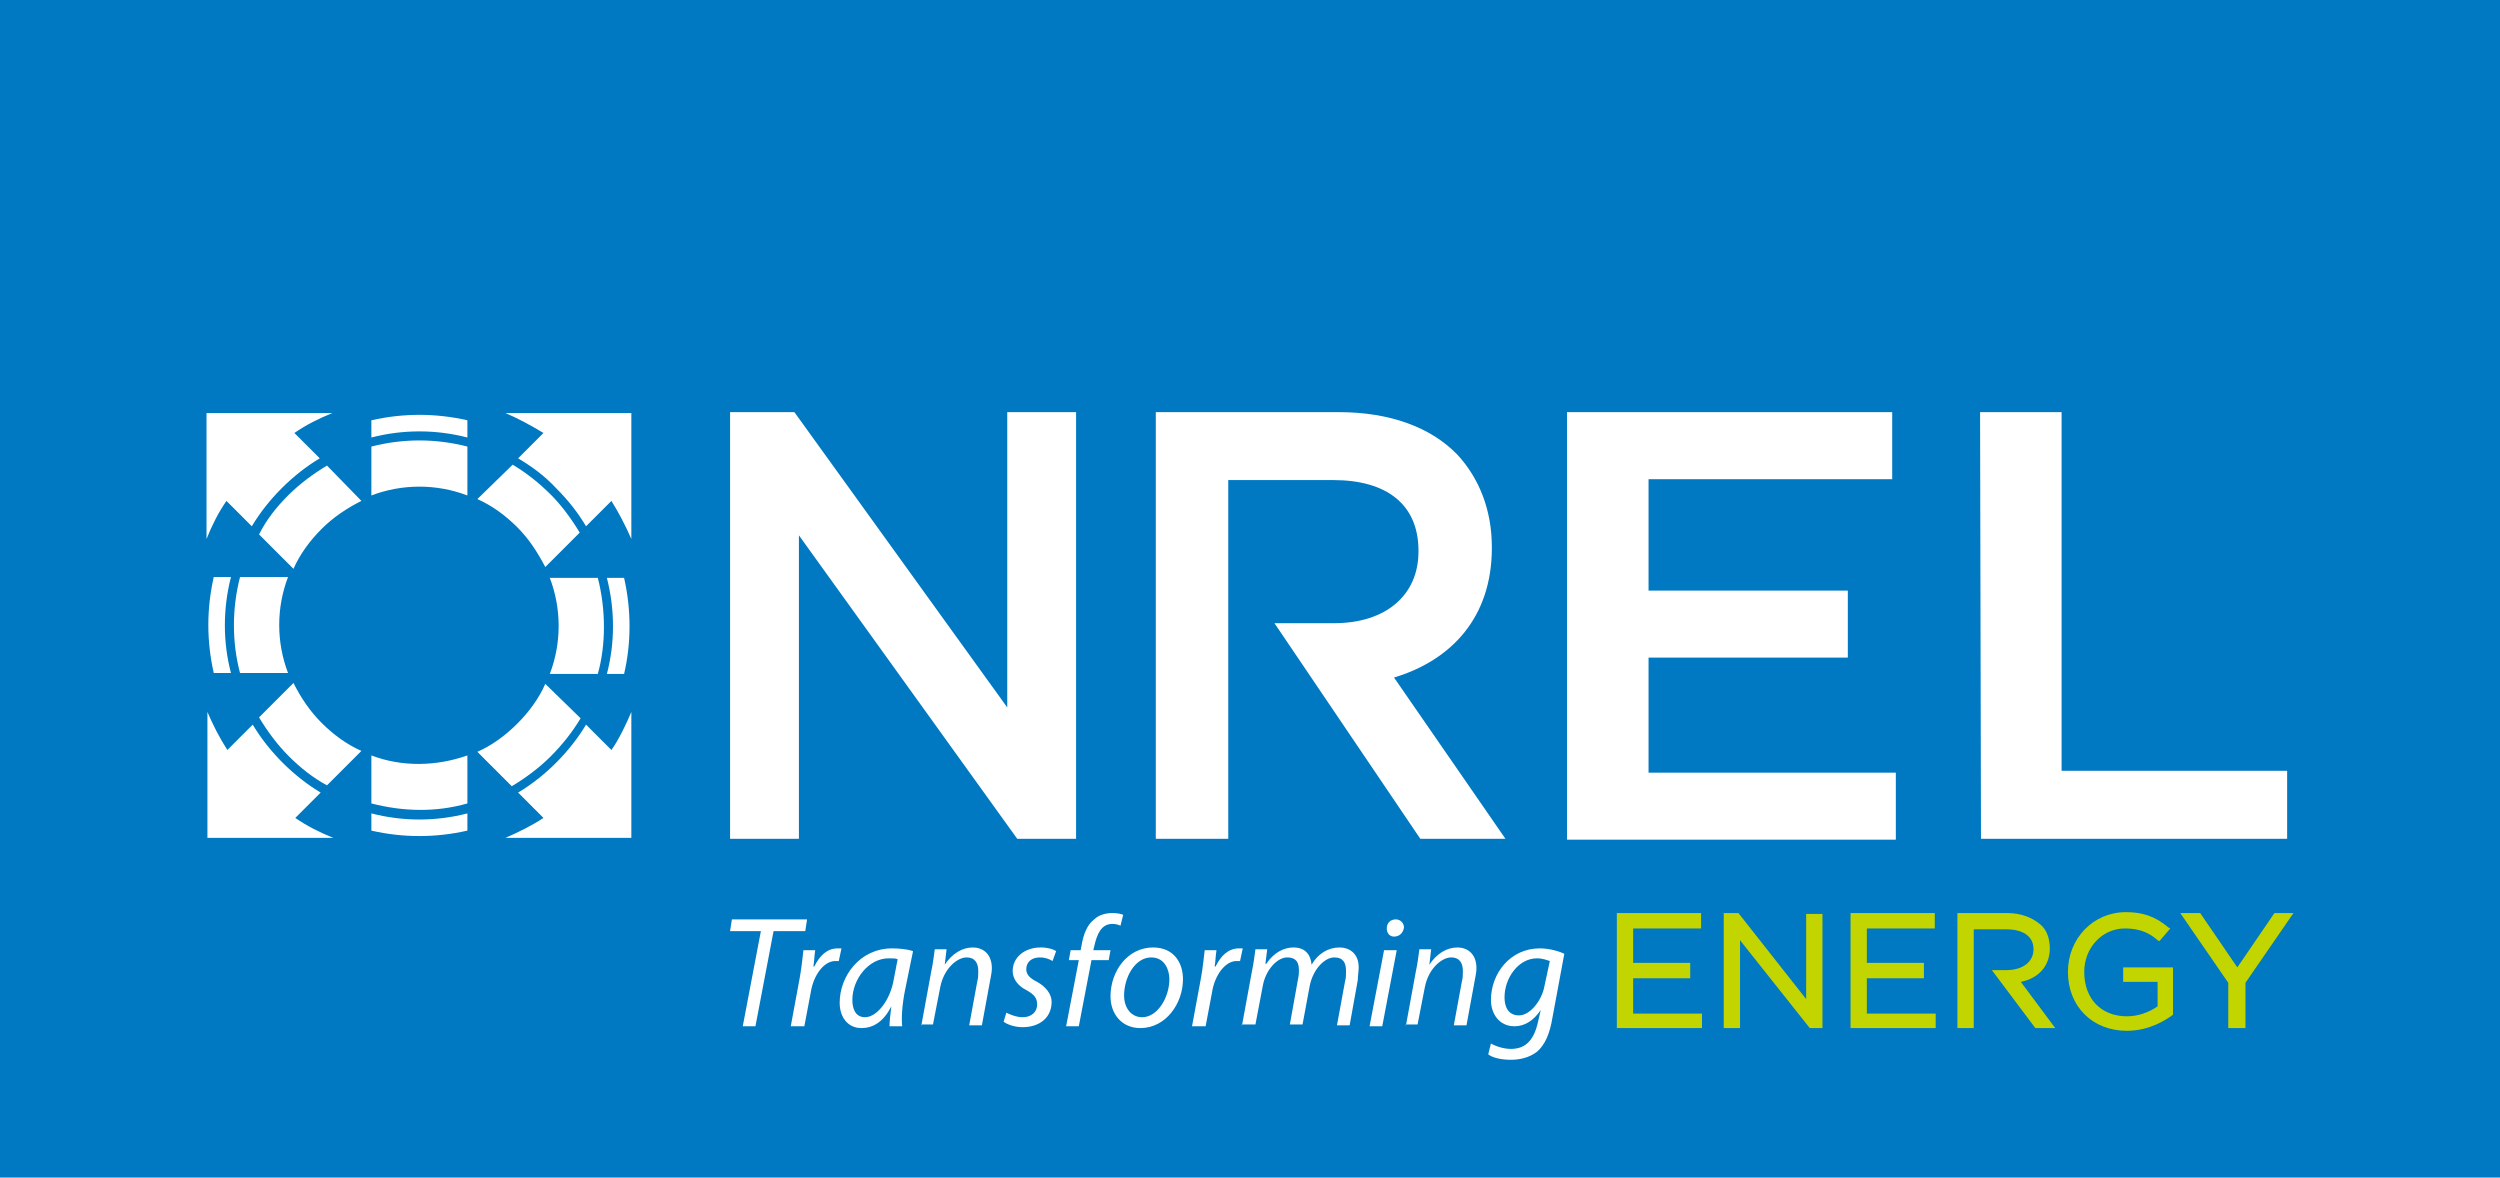
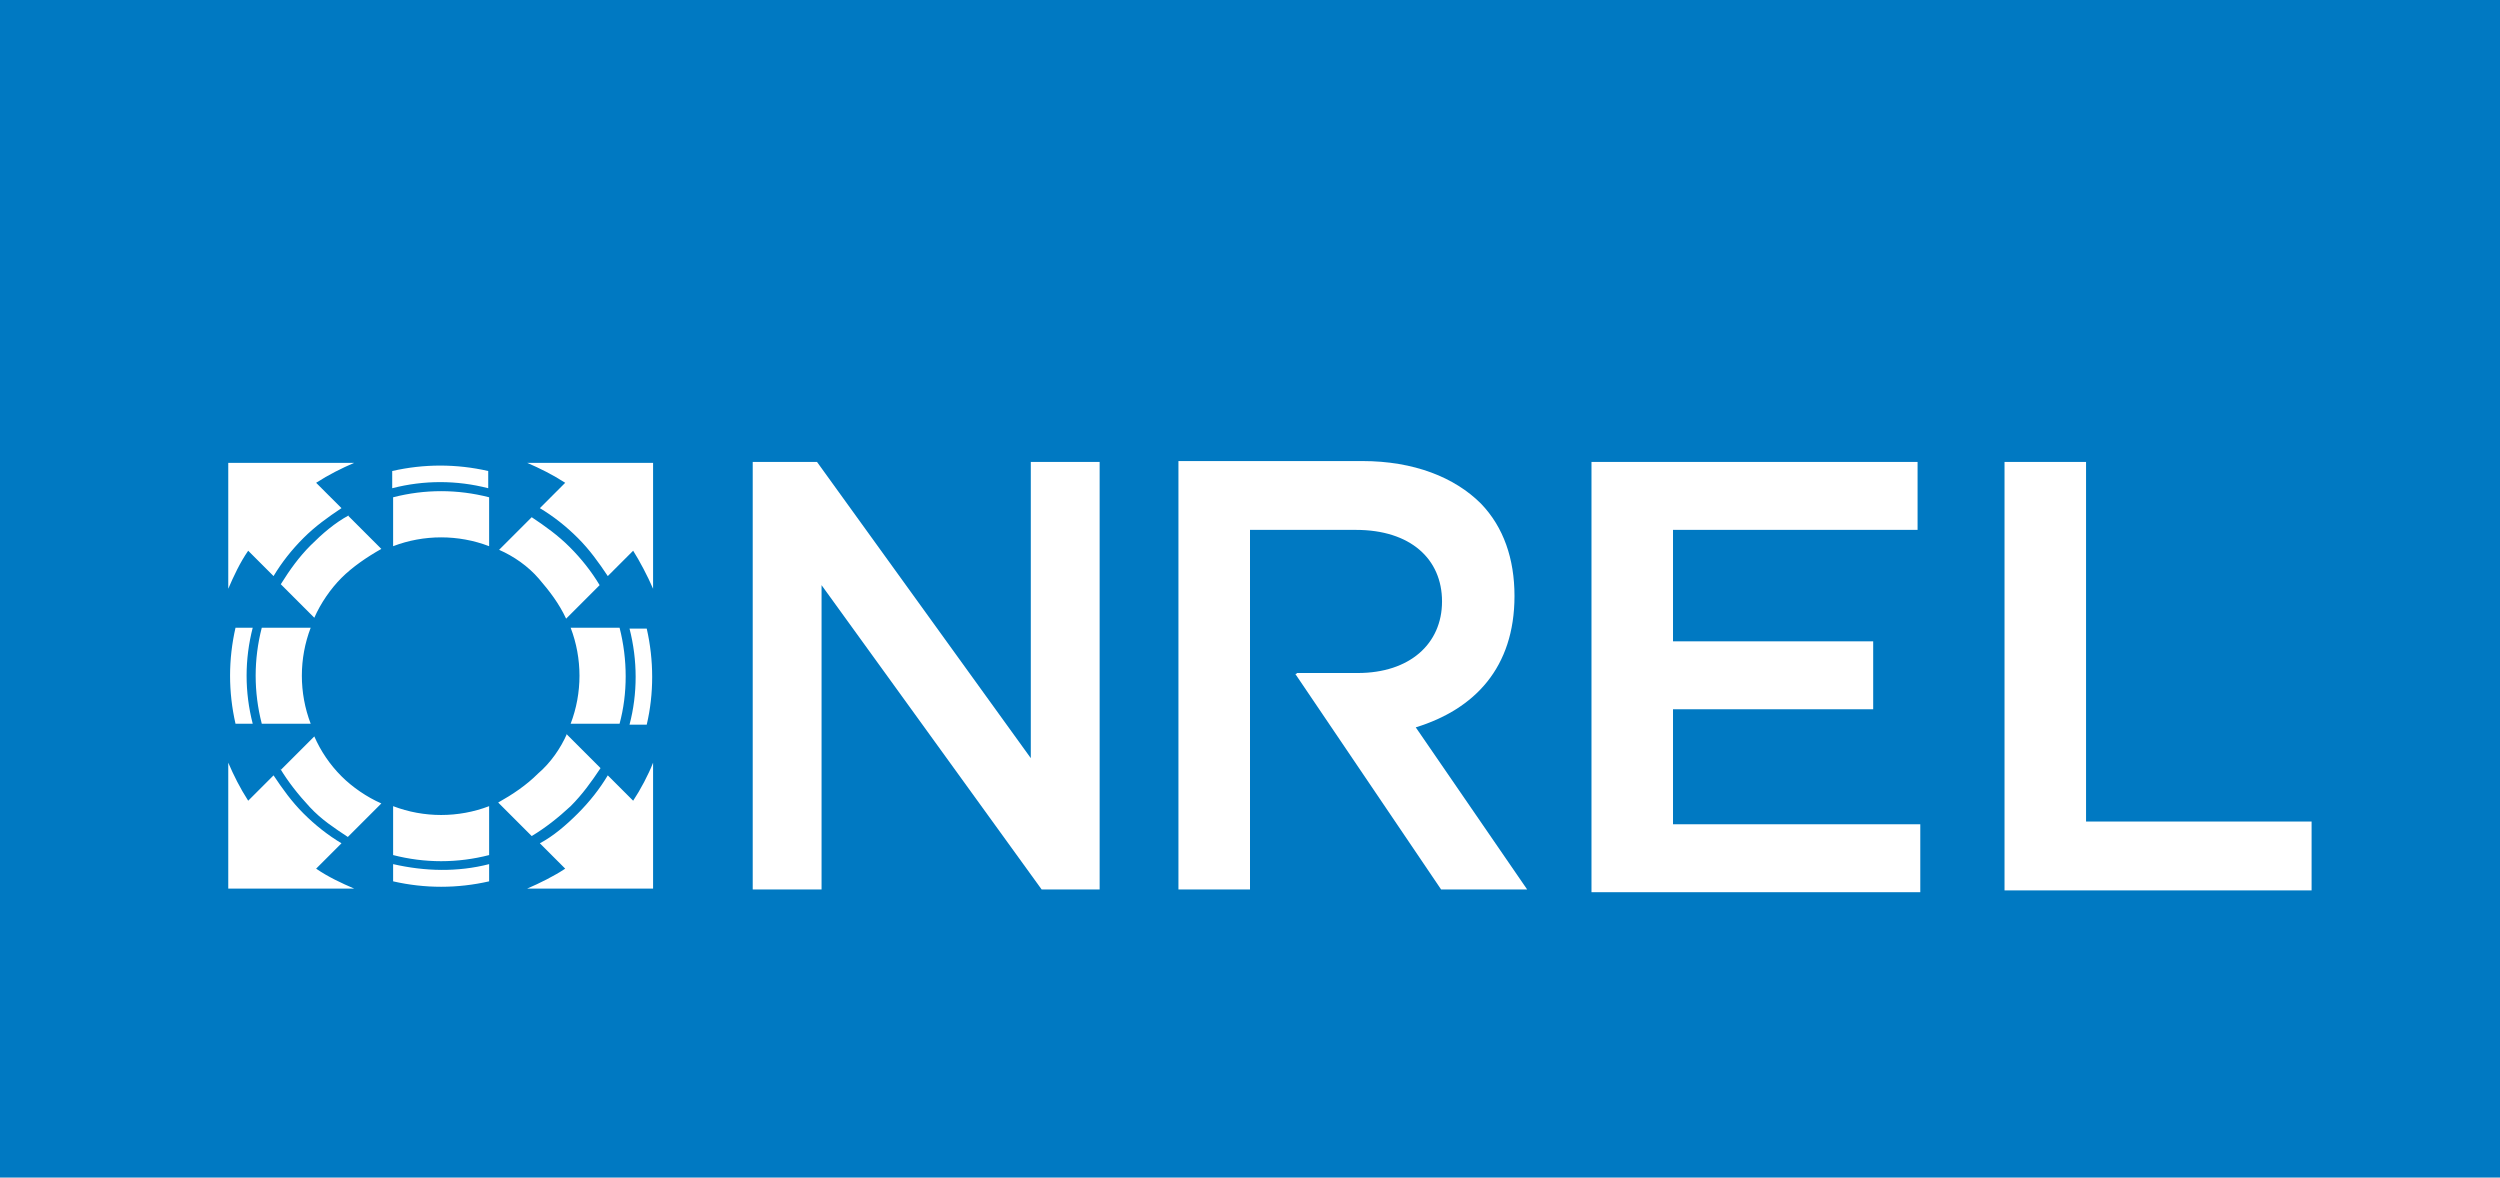
- <svg xmlns="http://www.w3.org/2000/svg" version="1.1" id="Layer_1" x="0" y="0" viewBox="0 0 276 130" xml:space="preserve">
-   <style>.st2{fill:#fff}</style>
-   <path id="background" d="M0 0h276v130H0V0z" fill="#0079c2" />
-   <g id="Layer_1_1_">
-     <path d="M60 90.3c-1.2.8-2.8 1.6-4.2 2.2h13.9V78.6c-.5 1.2-1.4 3.1-2.2 4.2L64.7 80c-.9 1.5-2 2.9-3.3 4.2-1.3 1.3-2.7 2.4-4.2 3.3l2.8 2.8zm.2-14.8c-.7 1.6-1.8 3.1-3.1 4.4s-2.8 2.4-4.4 3.1l3.8 3.8c1.5-.9 3-2 4.3-3.3s2.4-2.7 3.3-4.2l-3.9-3.8zm8.7-1.1c.8-3.4.8-7.1 0-10.6H67c.9 3.5.9 7.2 0 10.6h1.9zm-2.9 0c.9-3.2.9-7.1 0-10.6h-5.3c1.3 3.4 1.3 7.2 0 10.6H66zm1.5-19.1c.7 1.1 1.6 2.8 2.2 4.2V45.6H55.8c1.4.6 2.7 1.3 4.2 2.2l-2.8 2.8c1.5.9 2.9 1.9 4.2 3.3 1.4 1.4 2.4 2.7 3.3 4.2l2.8-2.8zm-14.8-.2c1.6.7 3.1 1.8 4.4 3.1 1.3 1.3 2.2 2.7 3.1 4.4l3.8-3.8c-.9-1.5-2-3-3.2-4.2-1.3-1.3-2.7-2.4-4.2-3.3l-3.9 3.8zm-1.1-8.7c-3.5-.8-7.1-.8-10.6 0v1.9c3.5-.9 7.1-.9 10.6 0v-1.9zm0 2.9c-3.5-.9-7.1-.9-10.6 0v5.4c3.4-1.3 7.2-1.3 10.6 0v-5.4zm-23.8 8.8c.9-1.5 2-2.9 3.3-4.2s2.7-2.4 4.2-3.3l-2.8-2.8c1.3-.9 2.7-1.6 4.2-2.2H22.8v13.9c.6-1.5 1.3-2.9 2.2-4.2l2.8 2.8zm8.3-6.7c-1.5.9-3 2-4.3 3.3s-2.4 2.7-3.2 4.3l3.8 3.8c.7-1.6 1.8-3.1 3.1-4.4 1.3-1.3 2.8-2.3 4.4-3.1l-3.8-3.9zm-9.6 12.3c-.9 3.5-.9 7.2 0 10.6h5.3c-1.3-3.4-1.3-7.2 0-10.6h-5.3zm-2.9 0c-.8 3.5-.8 7.1 0 10.6h1.9c-.9-3.4-.9-7.1 0-10.6h-1.9zm1.5 19.1c-.9-1.4-1.6-2.8-2.2-4.2v13.9h13.9c-1.5-.6-2.9-1.3-4.2-2.2l2.8-2.8c-1.5-.9-2.9-2-4.2-3.3s-2.4-2.7-3.3-4.2l-2.8 2.8zm3.5-3.6c.9 1.5 2 3 3.3 4.3 1.3 1.3 2.7 2.4 4.2 3.2l3.8-3.8c-1.6-.7-3.1-1.8-4.4-3.1-1.3-1.3-2.3-2.8-3.1-4.4l-3.8 3.8zM41 83.4c3.4 1.3 7.2 1.2 10.6 0v5.3c-3.5 1-7.1.9-10.6 0v-5.3zm0 6.4c3.5.9 7.1.9 10.6 0v1.9c-3.5.8-7.1.8-10.6 0v-1.9z" fill-rule="evenodd" clip-rule="evenodd" fill="#fff" />
-     <path class="st2" d="M80.6 45.5h7.1l23.5 32.6V45.5h7.6v47.1h-6.5L88.2 59.1v33.5h-7.6V45.5zm60.1 23.3h6.6c5.7 0 9.3-3.1 9.3-7.9v-.1c0-5.1-3.5-7.8-9.4-7.8h-11.6v39.6h-8V45.5h20.2c5.7 0 10.2 1.7 13.1 4.7 2.4 2.6 3.8 6.1 3.8 10.2v.1c0 7.7-4.5 12.4-10.8 14.3l12.3 17.8h-9.4l-16.1-23.8zM173 45.5h35.9v7.4H182v12.3h22v7.4h-22v12.7h27.3v7.4H173V45.5zm45.6 0h9v39.6h24.9v7.5h-33.8l-.1-47.1z" />
-     <path d="M217.9 113.5h-1.8v-12.7h5.5c1.5 0 2.8.5 3.7 1.3.7.6 1 1.6 1 2.6 0 1.9-1.2 3.3-3.2 3.7l3.8 5.1h-2.2l-4.8-6.4h1.6c1.8 0 3-.9 3-2.3s-1.1-2.2-3-2.2h-3.6v10.9zm-30 0h-9.4v-12.7h9.3v1.7h-7.5v3.8h6.3v1.7h-6.3v3.9h7.6v1.6zm13.3 0h-1.4l-7.7-9.7v9.7h-1.8v-12.7h1.6l.1.1 7.4 9.4v-9.4h1.8v12.6zm12.5 0h-9.4v-12.7h9.3v1.7h-7.5v3.8h6.3v1.7h-6.3v3.9h7.6v1.6zm21.1.3c-3.8 0-6.5-2.7-6.5-6.5 0-3.7 2.8-6.6 6.4-6.6 1.9 0 3.3.5 4.7 1.7l.2.1-1.2 1.4-.2-.1c-.8-.7-1.8-1.3-3.6-1.3-2.5 0-4.5 2.1-4.5 4.8 0 3 1.9 4.9 4.7 4.9 1.2 0 2.4-.4 3.4-1.1v-2.7h-3.8v-1.6h5.5v5.2l-.1.1c-.7.5-2.5 1.7-5 1.7zm13-.3H246v-5l-5.3-7.7h2.2l4.1 6 4.1-6h2.1l-5.3 7.7v5h-.1z" fill="#c2d500" />
-     <path class="st2" d="M84 102.8h-3.4l.2-1.3h8.3l-.2 1.3h-3.5l-2 10.5H82l2-10.5zm3.3 10.5l1-5.4c.2-1.1.3-2.2.4-3H90c-.1.6-.1 1.2-.2 1.8h.1c.6-1.2 1.4-2 2.6-2h.4l-.3 1.4h-.4c-1.2 0-2.4 1.5-2.7 3.5l-.7 3.7h-1.5zm10.9 0c0-.5.1-1.3.2-2.2-.9 1.8-2.1 2.4-3.3 2.4-1.5 0-2.4-1.2-2.4-2.8 0-2.9 2.2-6 5.8-6 .8 0 1.7.1 2.3.3l-.9 4.4c-.3 1.5-.4 3-.3 3.9h-1.4zm.9-7.4c-.2-.1-.5-.1-1-.1-2.2 0-4 2.3-4 4.6 0 .9.3 1.9 1.4 1.9 1.2 0 2.6-1.6 3.1-3.8l.5-2.6zm2.6 7.4l1.1-6c.2-.9.3-1.8.4-2.5h1.3l-.2 1.7c.8-1.2 1.9-1.9 3.1-1.9 1 0 2.1.6 2.1 2.3 0 .4-.1.9-.2 1.4l-.9 4.9H107l.9-4.9c.1-.3.1-.7.1-1.1 0-.8-.3-1.5-1.3-1.5s-2.5 1.2-2.9 3.3l-.8 4.1h-1.3v.2zm9.4-1.5c.4.2 1.1.5 1.8.5 1 0 1.6-.6 1.6-1.4 0-.7-.3-1.1-1.2-1.6-1-.5-1.5-1.3-1.5-2.1 0-1.5 1.3-2.6 3.1-2.6.8 0 1.4.2 1.7.4l-.4 1.1c-.3-.2-.8-.4-1.4-.4-.9 0-1.5.5-1.5 1.3 0 .6.4 1 1.2 1.4.9.5 1.6 1.3 1.6 2.2 0 1.8-1.4 2.8-3.2 2.8-.9 0-1.7-.3-2.1-.6l.3-1zm6.6 1.5l1.4-7.3H118l.2-1.1h1.1l.1-.5c.2-1.2.6-2.3 1.4-2.9.5-.5 1.3-.7 2-.7.6 0 1 .1 1.2.2l-.3 1.2c-.2-.1-.5-.2-.9-.2-1.2 0-1.7 1.1-2 2.5l-.1.4h1.9l-.2 1.1h-1.9l-1.4 7.3h-1.4zm8.2.2c-2.1 0-3.3-1.6-3.3-3.5 0-2.8 1.9-5.4 4.7-5.4 2.3 0 3.3 1.7 3.3 3.5 0 2.7-1.9 5.4-4.7 5.4zm.2-1.2c1.7 0 3-2.2 3-4.2 0-1-.5-2.4-2-2.4-1.8 0-3 2.2-3 4.2 0 1.4.8 2.4 2 2.4zm5.5 1l1-5.4c.2-1.1.3-2.2.4-3h1.3c-.1.6-.1 1.2-.2 1.8h.1c.6-1.2 1.4-2 2.6-2h.4l-.3 1.4h-.4c-1.2 0-2.4 1.5-2.7 3.5l-.7 3.7h-1.5zm5.5 0l1.1-6c.2-.9.3-1.8.4-2.5h1.3l-.2 1.6h.1c.8-1.2 1.9-1.8 3-1.8 1.3 0 1.9.8 2 1.9.7-1.2 1.8-1.9 3.1-1.9 1 0 2.1.6 2.1 2.2 0 .4-.1 1-.1 1.4l-.9 5h-1.4l.9-4.9c.1-.3.1-.7.1-1.1 0-.9-.3-1.5-1.3-1.5s-2.3 1.2-2.7 3.1l-.8 4.3h-1.4l.9-5c.1-.4.1-.7.1-1 0-.7-.2-1.4-1.3-1.4s-2.4 1.4-2.7 3.2l-.8 4.2h-1.5v.2zm14.1 0l1.6-8.4h1.4l-1.6 8.4h-1.4zm2.7-9.9c-.5 0-.8-.4-.8-.9 0-.6.4-1 1-1 .5 0 .9.4.9.9-.1.6-.5 1-1.1 1zm1.3 9.9l1.1-6c.2-.9.3-1.8.4-2.5h1.3l-.2 1.7c.8-1.2 1.9-1.9 3.1-1.9 1 0 2.1.6 2.1 2.3 0 .4-.1.9-.2 1.4l-.9 4.9h-1.4l.9-4.9c.1-.3.1-.7.1-1.1 0-.8-.3-1.5-1.3-1.5s-2.5 1.2-2.9 3.3l-.8 4.1h-1.3v.2zm9.4 1.9c.5.3 1.4.6 2.2.6 1.4 0 2.5-.7 3-3l.3-1.3c-.8 1.2-1.8 1.8-2.9 1.8-1.7 0-2.6-1.4-2.6-2.9 0-2.9 2.1-5.7 5.4-5.7 1 0 2.1.3 2.7.6l-1.3 7c-.3 1.8-.8 3-1.7 3.8-.9.7-2 .9-2.9.9-1 0-2-.2-2.5-.6l.3-1.2zm6.5-9.1c-.3-.1-.8-.3-1.4-.3-2.1 0-3.6 2.2-3.6 4.3 0 .9.3 2 1.6 2 1.2 0 2.5-1.6 2.8-3.2l.6-2.8z" />
-   </g>
+ <svg xmlns="http://www.w3.org/2000/svg" id="Layer_1" version="1.1" viewBox="0 0 276 130">
+   <defs>
+     <style>
+       .st0 {
+         fill-rule: evenodd;
+       }
+ 
+       .st0, .st1 {
+         fill: #fff;
+       }
+ 
+       .st2 {
+         fill: #0079c2;
+       }
+     </style>
+   </defs>
+   <path class="st2" d="M0,0h276v130H0V0Z" />
+   <path class="st0" d="M62.4,95.9c-1.2.8-2.8,1.6-4.2,2.2h13.9v-13.9c-.5,1.3-1.4,3-2.2,4.2l-2.8-2.8c-.9,1.5-2,2.9-3.3,4.2s-2.7,2.5-4.2,3.3c0,0,2.8,2.8,2.8,2.8ZM62.6,81c-.7,1.6-1.8,3.2-3.2,4.4-1.3,1.3-2.8,2.3-4.4,3.2l3.7,3.7c1.5-.9,2.9-2,4.3-3.3,1.3-1.3,2.3-2.7,3.3-4.2l-3.7-3.7h0ZM71.4,80c.8-3.4.8-7.1,0-10.6h-1.9c.9,3.5.9,7.2,0,10.6h1.9ZM68.4,79.9c.9-3.3.9-7.1,0-10.6h-5.4c1.3,3.4,1.3,7.2,0,10.6h5.4ZM69.9,60.8c.7,1.1,1.6,2.8,2.2,4.2v-13.9h-13.9c1.4.6,2.8,1.3,4.2,2.2l-2.8,2.8c1.5.9,2.9,2,4.2,3.3s2.3,2.7,3.3,4.2c0,0,2.8-2.8,2.8-2.8ZM55.1,60.7c1.6.7,3.2,1.8,4.4,3.2s2.2,2.7,3,4.4l3.7-3.7c-.9-1.5-2-2.9-3.3-4.2s-2.7-2.3-4.2-3.3l-3.7,3.7h0ZM53.9,52c-3.5-.8-7.1-.8-10.6,0v1.9c3.5-.9,7.1-.9,10.6,0,0,0,0-1.9,0-1.9ZM54,54.9c-3.5-.9-7.1-.9-10.6,0v5.4c3.4-1.3,7.2-1.3,10.6,0v-5.4ZM30.2,63.6c.9-1.5,2-2.9,3.3-4.2,1.3-1.3,2.7-2.3,4.2-3.3l-2.8-2.8c1.4-.9,2.8-1.6,4.2-2.2h-13.9v13.9c.6-1.4,1.3-2.9,2.2-4.2,0,0,2.8,2.8,2.8,2.8ZM38.5,56.9c-1.5.8-2.9,2-4.2,3.3s-2.3,2.7-3.3,4.3l3.7,3.7c.7-1.6,1.8-3.2,3-4.4s2.8-2.3,4.4-3.2c0,0-3.7-3.7-3.7-3.7ZM28.9,69.3c-.9,3.5-.9,7.1,0,10.6h5.4c-1.3-3.4-1.3-7.2,0-10.6h-5.4ZM26,69.3c-.8,3.5-.8,7.1,0,10.6h1.9c-.9-3.5-.9-7.1,0-10.6h-1.9ZM27.4,88.4c-.9-1.4-1.6-2.8-2.2-4.2v13.9h13.9c-1.4-.6-2.9-1.3-4.2-2.2l2.8-2.8c-1.5-.9-2.9-2-4.2-3.3s-2.3-2.7-3.3-4.2c0,0-2.8,2.8-2.8,2.8ZM30.9,84.8c.9,1.5,2,2.9,3.3,4.3s2.7,2.3,4.2,3.3l3.7-3.7c-1.6-.7-3.2-1.8-4.4-3-1.3-1.3-2.3-2.8-3-4.4l-3.7,3.7h0ZM43.4,89c3.4,1.3,7.2,1.3,10.6,0v5.4c-3.5.9-7.1.9-10.6,0,0,0,0-5.4,0-5.4ZM43.4,95.4c3.5.8,7.1.9,10.6,0v1.9c-3.5.8-7.1.8-10.6,0,0,0,0-1.9,0-1.9Z" />
+   <path class="st1" d="M83.1,51h7.1l23.6,32.7v-32.7h7.6v47.2h-6.4l-24.3-33.6v33.6h-7.6v-47.3h0ZM143.2,74.3h6.7c5.7,0,9.3-3.2,9.3-7.9s-3.5-7.9-9.5-7.9h-11.7v39.7h-7.9v-47.3h20.3c5.7,0,10.2,1.8,13.1,4.7,2.5,2.6,3.7,6.1,3.7,10.2,0,7.9-4.4,12.5-10.9,14.5l12.3,17.9h-9.5l-16.1-23.8h.1ZM175.7,51h36v7.5h-27v12.3h22.1v7.5h-22.1v12.7h27.3v7.5h-36.3v-47.3h0ZM221.3,51h9v39.7h24.9v7.6h-33.9v-47.3Z" />
</svg>
